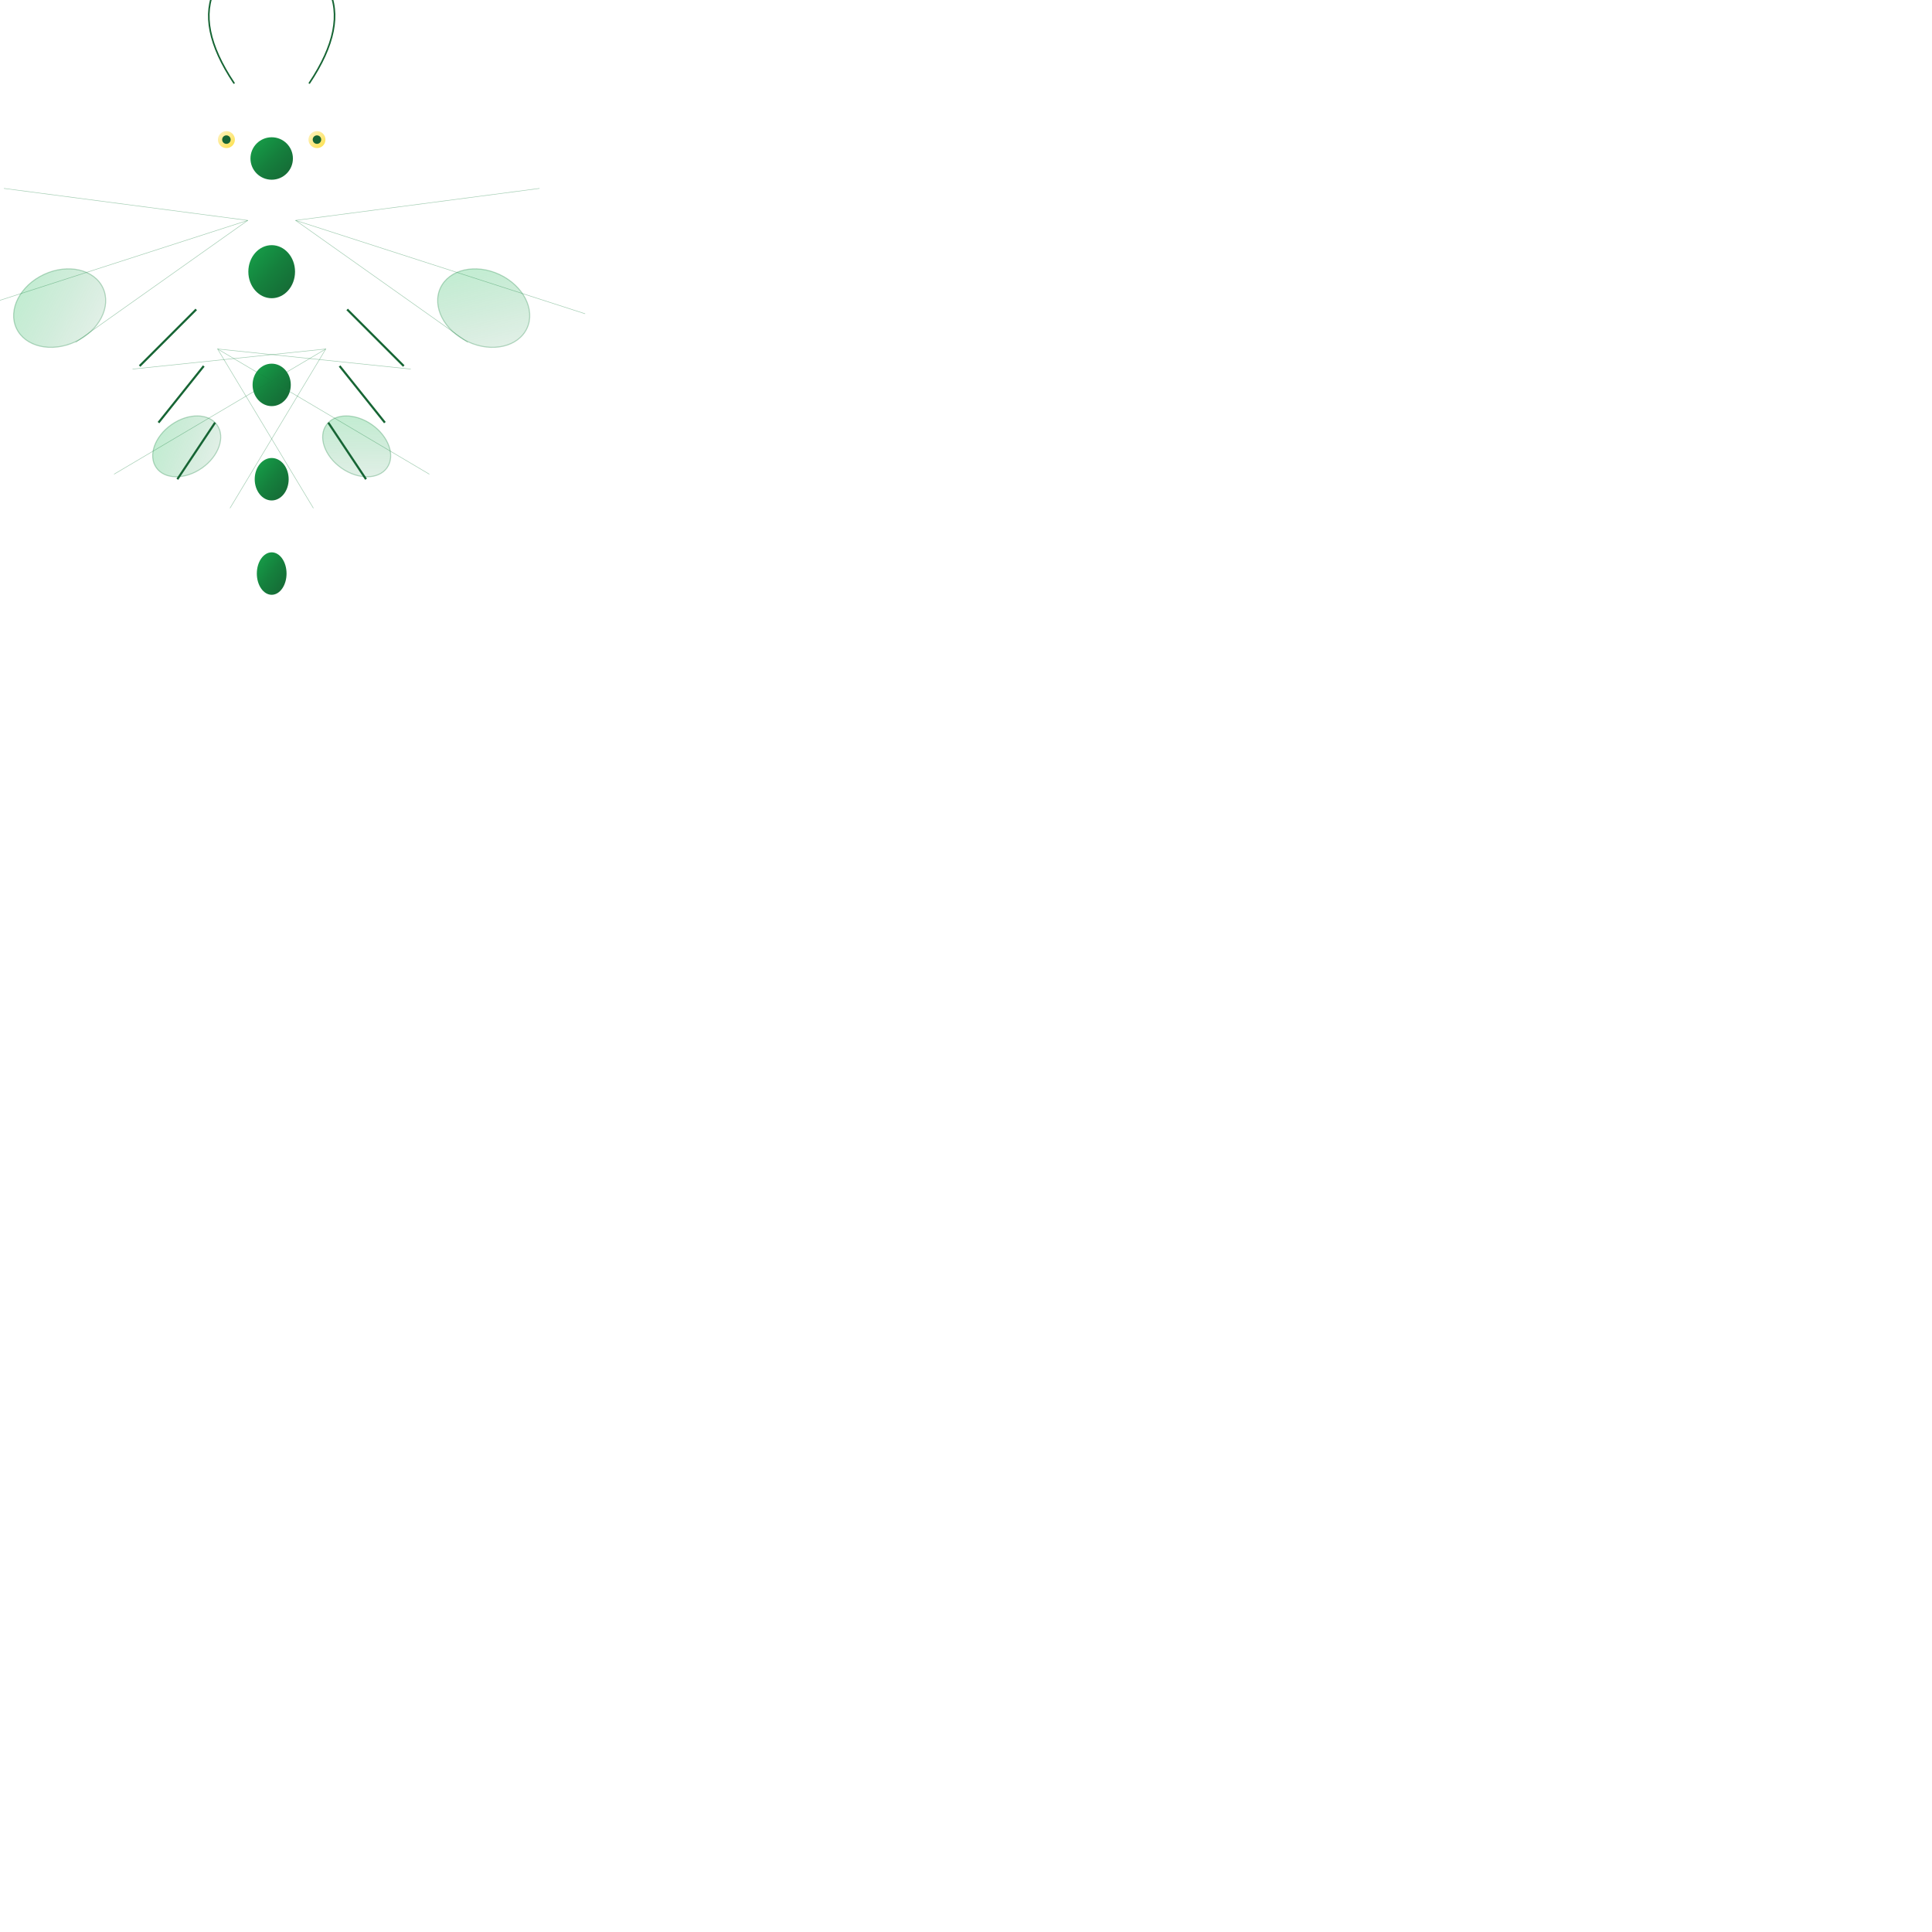
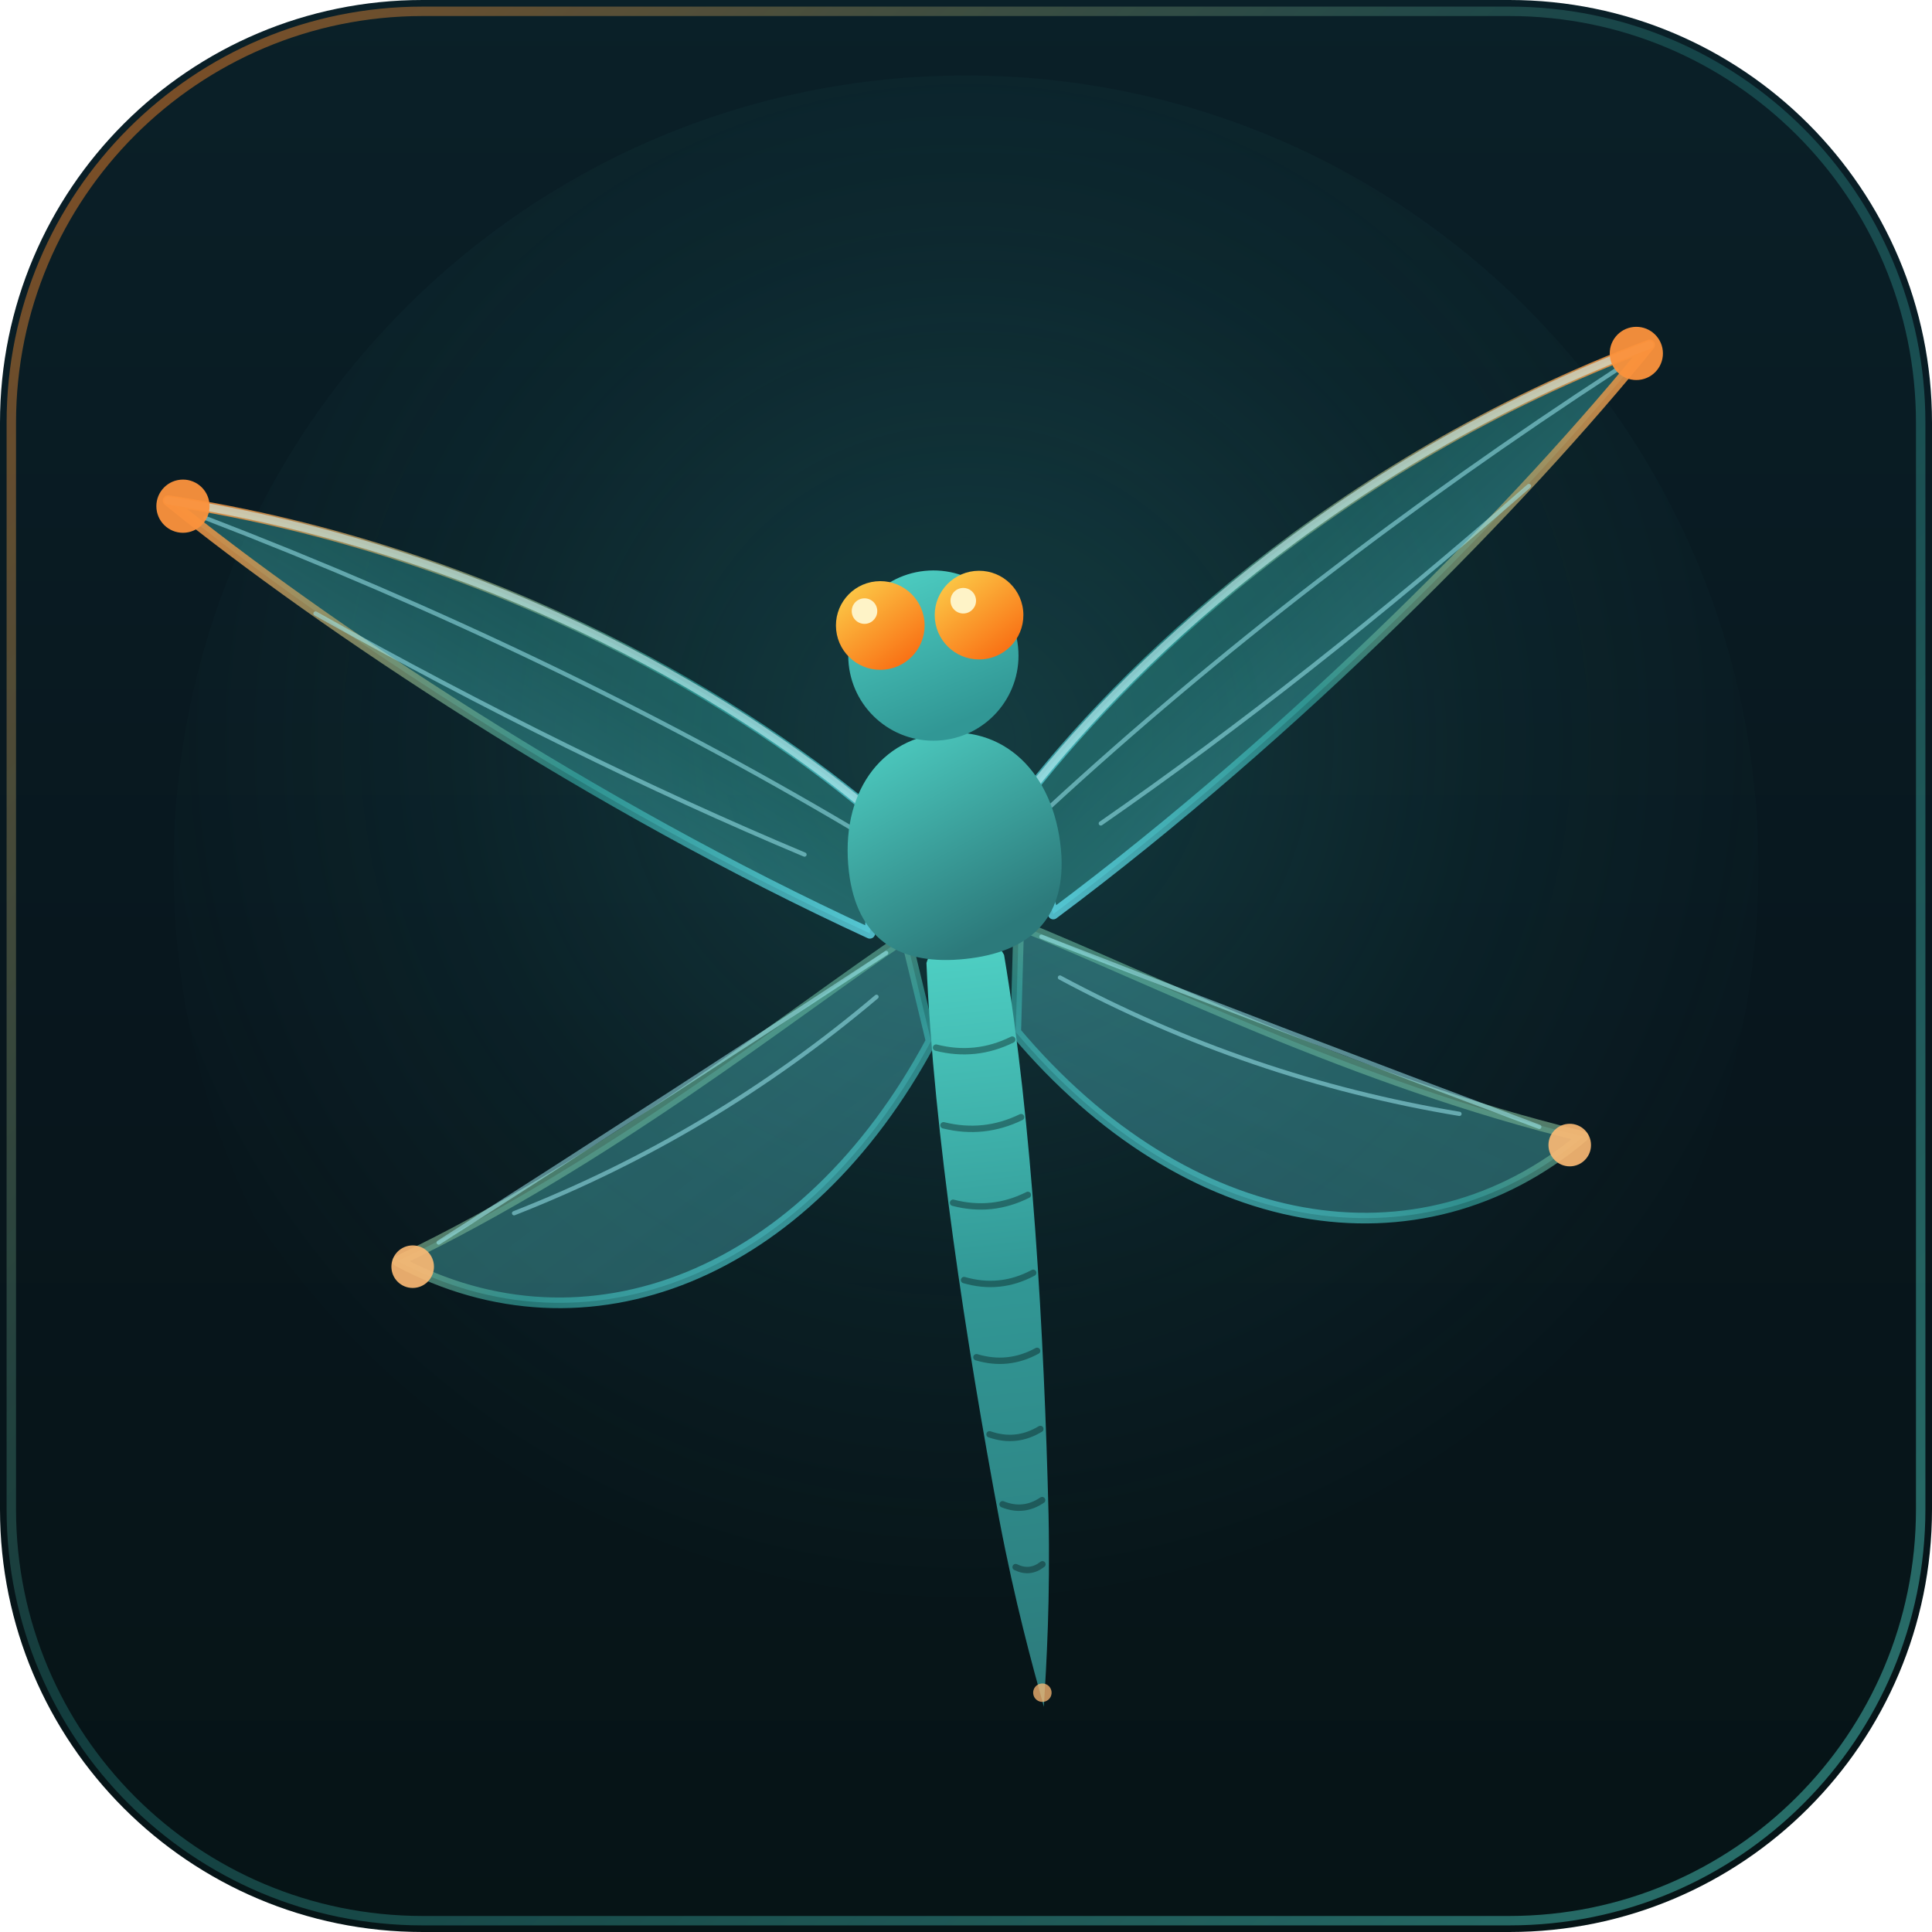
- <svg xmlns="http://www.w3.org/2000/svg" width="144" height="144" viewBox="0 0 512 512">
+ <svg xmlns="http://www.w3.org/2000/svg" width="512" height="512" viewBox="0 0 512 512">
  <defs>
-     <linearGradient id="bodyGradient" x1="0%" y1="0%" x2="100%" y2="100%">
-       <stop offset="0%" style="stop-color:#16a34a;stop-opacity:1" />
-       <stop offset="50%" style="stop-color:#15803d;stop-opacity:1" />
-       <stop offset="100%" style="stop-color:#166534;stop-opacity:1" />
+     <linearGradient id="bgGrad" x1="0" y1="0" x2="0" y2="1">
+       <stop offset="0%" stop-color="#0a2028" />
+       <stop offset="55%" stop-color="#08161d" />
+       <stop offset="100%" stop-color="#061416" />
    </linearGradient>
-     <linearGradient id="wingGradient" x1="0%" y1="0%" x2="100%" y2="100%">
-       <stop offset="0%" style="stop-color:#22c55e;stop-opacity:0.3" />
-       <stop offset="50%" style="stop-color:#16a34a;stop-opacity:0.2" />
-       <stop offset="100%" style="stop-color:#15803d;stop-opacity:0.1" />
+     <radialGradient id="glowGrad" cx="50%" cy="42%" r="55%">
+       <stop offset="0%" stop-color="#319795" stop-opacity="0.28" />
+       <stop offset="60%" stop-color="#319795" stop-opacity="0.08" />
+       <stop offset="100%" stop-color="#319795" stop-opacity="0" />
+     </radialGradient>
+     <linearGradient id="rimGrad" x1="0" y1="0" x2="1" y2="1">
+       <stop offset="0%" stop-color="#f97316" stop-opacity="0.55" />
+       <stop offset="45%" stop-color="#38b2ac" stop-opacity="0.25" />
+       <stop offset="100%" stop-color="#4fd1c5" stop-opacity="0.5" />
    </linearGradient>
-     <linearGradient id="eyeGradient" x1="0%" y1="0%" x2="100%" y2="100%">
-       <stop offset="0%" style="stop-color:#fef3c7;stop-opacity:1" />
-       <stop offset="100%" style="stop-color:#fde047;stop-opacity:1" />
+     <linearGradient id="wgFore" x1="0" y1="1" x2="1" y2="0">
+       <stop offset="0%" stop-color="#67e8f9" stop-opacity="0.55" />
+       <stop offset="60%" stop-color="#38b2ac" stop-opacity="0.36" />
+       <stop offset="100%" stop-color="#4fd1c5" stop-opacity="0.26" />
+     </linearGradient>
+     <linearGradient id="wgHind" x1="0" y1="0" x2="1" y2="1">
+       <stop offset="0%" stop-color="#4fd1c5" stop-opacity="0.4" />
+       <stop offset="100%" stop-color="#67e8f9" stop-opacity="0.28" />
+     </linearGradient>
+     <linearGradient id="weGrad" x1="0" y1="0" x2="1" y2="1">
+       <stop offset="0%" stop-color="#fb923c" stop-opacity="0.9" />
+       <stop offset="60%" stop-color="#38b2ac" stop-opacity="0.6" />
+       <stop offset="100%" stop-color="#67e8f9" stop-opacity="0.75" />
+     </linearGradient>
+     <linearGradient id="abGrad" x1="0" y1="0" x2="0" y2="1">
+       <stop offset="0%" stop-color="#4fd1c5" />
+       <stop offset="45%" stop-color="#319795" />
+       <stop offset="100%" stop-color="#2c7a7b" />
+     </linearGradient>
+     <linearGradient id="thGrad" x1="0" y1="0" x2="0.4" y2="1">
+       <stop offset="0%" stop-color="#4fd1c5" />
+       <stop offset="100%" stop-color="#2c7a7b" />
+     </linearGradient>
+     <linearGradient id="hdGrad" x1="0" y1="0" x2="0.3" y2="1">
+       <stop offset="0%" stop-color="#4fd1c5" />
+       <stop offset="100%" stop-color="#319795" />
+     </linearGradient>
+     <linearGradient id="eyeGrad" x1="0" y1="0" x2="0.6" y2="1">
+       <stop offset="0%" stop-color="#fcd34d" />
+       <stop offset="100%" stop-color="#f97316" />
    </linearGradient>
  </defs>
-   <g transform="translate(72, 72)">
-     <ellipse cx="0" cy="80" rx="3.938" ry="5.625" fill="url(#bodyGradient)" />
-     <ellipse cx="0" cy="55" rx="4.5" ry="5.625" fill="url(#bodyGradient)" />
-     <ellipse cx="0" cy="30" rx="5.062" ry="5.625" fill="url(#bodyGradient)" />
-     <ellipse cx="0" cy="0" rx="6.188" ry="7.031" fill="url(#bodyGradient)" />
-     <ellipse cx="0" cy="-30" rx="5.625" ry="5.625" fill="url(#bodyGradient)" />
-     <ellipse cx="-12" cy="-35" rx="2.25" ry="2.25" fill="url(#eyeGradient)" />
-     <ellipse cx="12" cy="-35" rx="2.25" ry="2.25" fill="url(#eyeGradient)" />
-     <ellipse cx="-12" cy="-35" rx="1.125" ry="1.125" fill="#166534" />
-     <ellipse cx="12" cy="-35" rx="1.125" ry="1.125" fill="#166534" />
-     <ellipse cx="-55" cy="-15" rx="12.656" ry="9.844" fill="url(#wingGradient)" transform="rotate(-25)" stroke="#15803d" stroke-width="0.281" stroke-opacity="0.3" />
-     <ellipse cx="55" cy="-15" rx="12.656" ry="9.844" fill="url(#wingGradient)" transform="rotate(25)" stroke="#15803d" stroke-width="0.281" stroke-opacity="0.3" />
-     <g stroke="#15803d" stroke-width="0.141" stroke-opacity="0.4" fill="none">
-       <line x1="0" y1="-15" x2="-55" y2="-50" transform="rotate(-25)" />
-       <line x1="0" y1="-15" x2="-55" y2="-5" transform="rotate(-25)" />
-       <line x1="0" y1="-15" x2="-80" y2="-25" transform="rotate(-25)" />
-       <line x1="0" y1="-15" x2="55" y2="-50" transform="rotate(25)" />
-       <line x1="0" y1="-15" x2="55" y2="-5" transform="rotate(25)" />
-       <line x1="0" y1="-15" x2="80" y2="-25" transform="rotate(25)" />
-     </g>
-     <ellipse cx="-45" cy="25" rx="9.844" ry="7.031" fill="url(#wingGradient)" transform="rotate(-35)" stroke="#15803d" stroke-width="0.281" stroke-opacity="0.3" />
-     <ellipse cx="45" cy="25" rx="9.844" ry="7.031" fill="url(#wingGradient)" transform="rotate(35)" stroke="#15803d" stroke-width="0.281" stroke-opacity="0.3" />
-     <g stroke="#15803d" stroke-width="0.141" stroke-opacity="0.4" fill="none">
-       <line x1="0" y1="25" x2="-45" y2="0" transform="rotate(-35)" />
-       <line x1="0" y1="25" x2="-45" y2="45" transform="rotate(-35)" />
-       <line x1="0" y1="25" x2="-65" y2="20" transform="rotate(-35)" />
-       <line x1="0" y1="25" x2="45" y2="0" transform="rotate(35)" />
-       <line x1="0" y1="25" x2="45" y2="45" transform="rotate(35)" />
-       <line x1="0" y1="25" x2="65" y2="20" transform="rotate(35)" />
-     </g>
-     <g stroke="#166534" stroke-width="0.562" fill="none">
-       <line x1="-20" y1="10" x2="-35" y2="25" />
-       <line x1="20" y1="10" x2="35" y2="25" />
-       <line x1="-18" y1="25" x2="-30" y2="40" />
-       <line x1="18" y1="25" x2="30" y2="40" />
-       <line x1="-15" y1="40" x2="-25" y2="55" />
-       <line x1="15" y1="40" x2="25" y2="55" />
-     </g>
-     <g stroke="#166534" stroke-width="0.422" fill="none" stroke-linecap="round">
-       <path d="M-10 -50 Q-20 -65 -15 -75" />
-       <path d="M10 -50 Q20 -65 15 -75" />
+   <rect width="512" height="512" rx="112" fill="url(#bgGrad)" />
+   <rect x="3" y="3" width="506" height="506" rx="109" fill="none" stroke="url(#rimGrad)" stroke-width="2.5" />
+   <circle cx="256" cy="230" r="210" fill="url(#glowGrad)" />
+   <g transform="translate(256 256) scale(0.94) translate(-256 -256)">
+     <g transform="rotate(-6 256 256)">
+       <path d="M236 212 C204 178 138 126 46 102 C86 142 156 200 230 244 Z" fill="url(#wgFore)" stroke="url(#weGrad)" stroke-width="3" stroke-linejoin="round" />
+       <path d="M240 246 C206 264 150 300 88 322 C138 356 202 338 244 276 Z" fill="url(#wgHind)" stroke="url(#weGrad)" stroke-width="3" stroke-linejoin="round" />
+       <path d="M236 212 C204 178 138 126 46 102" fill="none" stroke="#cffafe" stroke-width="2.2" stroke-linecap="round" opacity="0.55" />
+       <g fill="none" stroke="#a5f3fc" stroke-width="1.2" opacity="0.5" stroke-linecap="round">
+         <path d="M228 214 Q150 156 56 108" />
+         <path d="M214 220 Q152 186 84 138" />
+         <path d="M234 250 Q172 282 100 318" />
+         <path d="M230 262 Q180 296 122 312" />
+       </g>
+       <circle cx="50" cy="104" r="7.5" fill="#fb923c" opacity="0.95" />
+       <circle cx="92" cy="324" r="6" fill="#fdba74" opacity="0.9" />
+       <g transform="translate(512 0) scale(-1 1)">
+         <path d="M236 212 C204 178 138 126 46 102 C86 142 156 200 230 244 Z" fill="url(#wgFore)" stroke="url(#weGrad)" stroke-width="3" stroke-linejoin="round" />
+         <path d="M240 246 C206 264 150 300 88 322 C138 356 202 338 244 276 Z" fill="url(#wgHind)" stroke="url(#weGrad)" stroke-width="3" stroke-linejoin="round" />
+         <path d="M236 212 C204 178 138 126 46 102" fill="none" stroke="#cffafe" stroke-width="2.2" stroke-linecap="round" opacity="0.55" />
+         <g fill="none" stroke="#a5f3fc" stroke-width="1.2" opacity="0.5" stroke-linecap="round">
+           <path d="M228 214 Q150 156 56 108" />
+           <path d="M214 220 Q152 186 84 138" />
+           <path d="M234 250 Q172 282 100 318" />
+           <path d="M230 262 Q180 296 122 312" />
+         </g>
+         <circle cx="50" cy="104" r="7.5" fill="#fb923c" opacity="0.95" />
+         <circle cx="92" cy="324" r="6" fill="#fdba74" opacity="0.9" />
+       </g>
+       <path d="M245 254 C242 302 245 362 249 412 C251 436 254 454 256 466 C258 454 261 436 263 412 C267 362 270 302 267 254 C264 246 248 246 245 254 Z" fill="url(#abGrad)" />
+       <g fill="none" stroke="#061416" stroke-width="1.8" opacity="0.4" stroke-linecap="round">
+         <path d="M245.2 278 Q256 282 266.8 278" />
+         <path d="M245 300 Q256 304 267 300" />
+         <path d="M245.4 322 Q256 326 266.6 322" />
+         <path d="M246.2 344 Q256 348 265.8 344" />
+         <path d="M247.4 366 Q256 369.6 264.6 366" />
+         <path d="M248.8 388 Q256 391.4 263.2 388" />
+         <path d="M250.4 408 Q256 411 261.6 408" />
+         <path d="M252.2 426 Q256 428.4 259.8 426" />
+       </g>
+       <circle cx="256" cy="462" r="2.6" fill="#fdba74" opacity="0.75" />
+       <path d="M256 190 C275 190 287 206 286 228 C285 246 274 254 256 254 C238 254 227 246 226 228 C225 206 237 190 256 190 Z" fill="url(#thGrad)" />
+       <circle cx="256" cy="168" r="24" fill="url(#hdGrad)" />
+       <circle cx="242" cy="158" r="12.5" fill="url(#eyeGrad)" />
+       <circle cx="270" cy="158" r="12.5" fill="url(#eyeGrad)" />
+       <circle cx="238" cy="153.5" r="3.6" fill="#fef3c7" />
+       <circle cx="266" cy="153.5" r="3.6" fill="#fef3c7" />
    </g>
  </g>
</svg>
